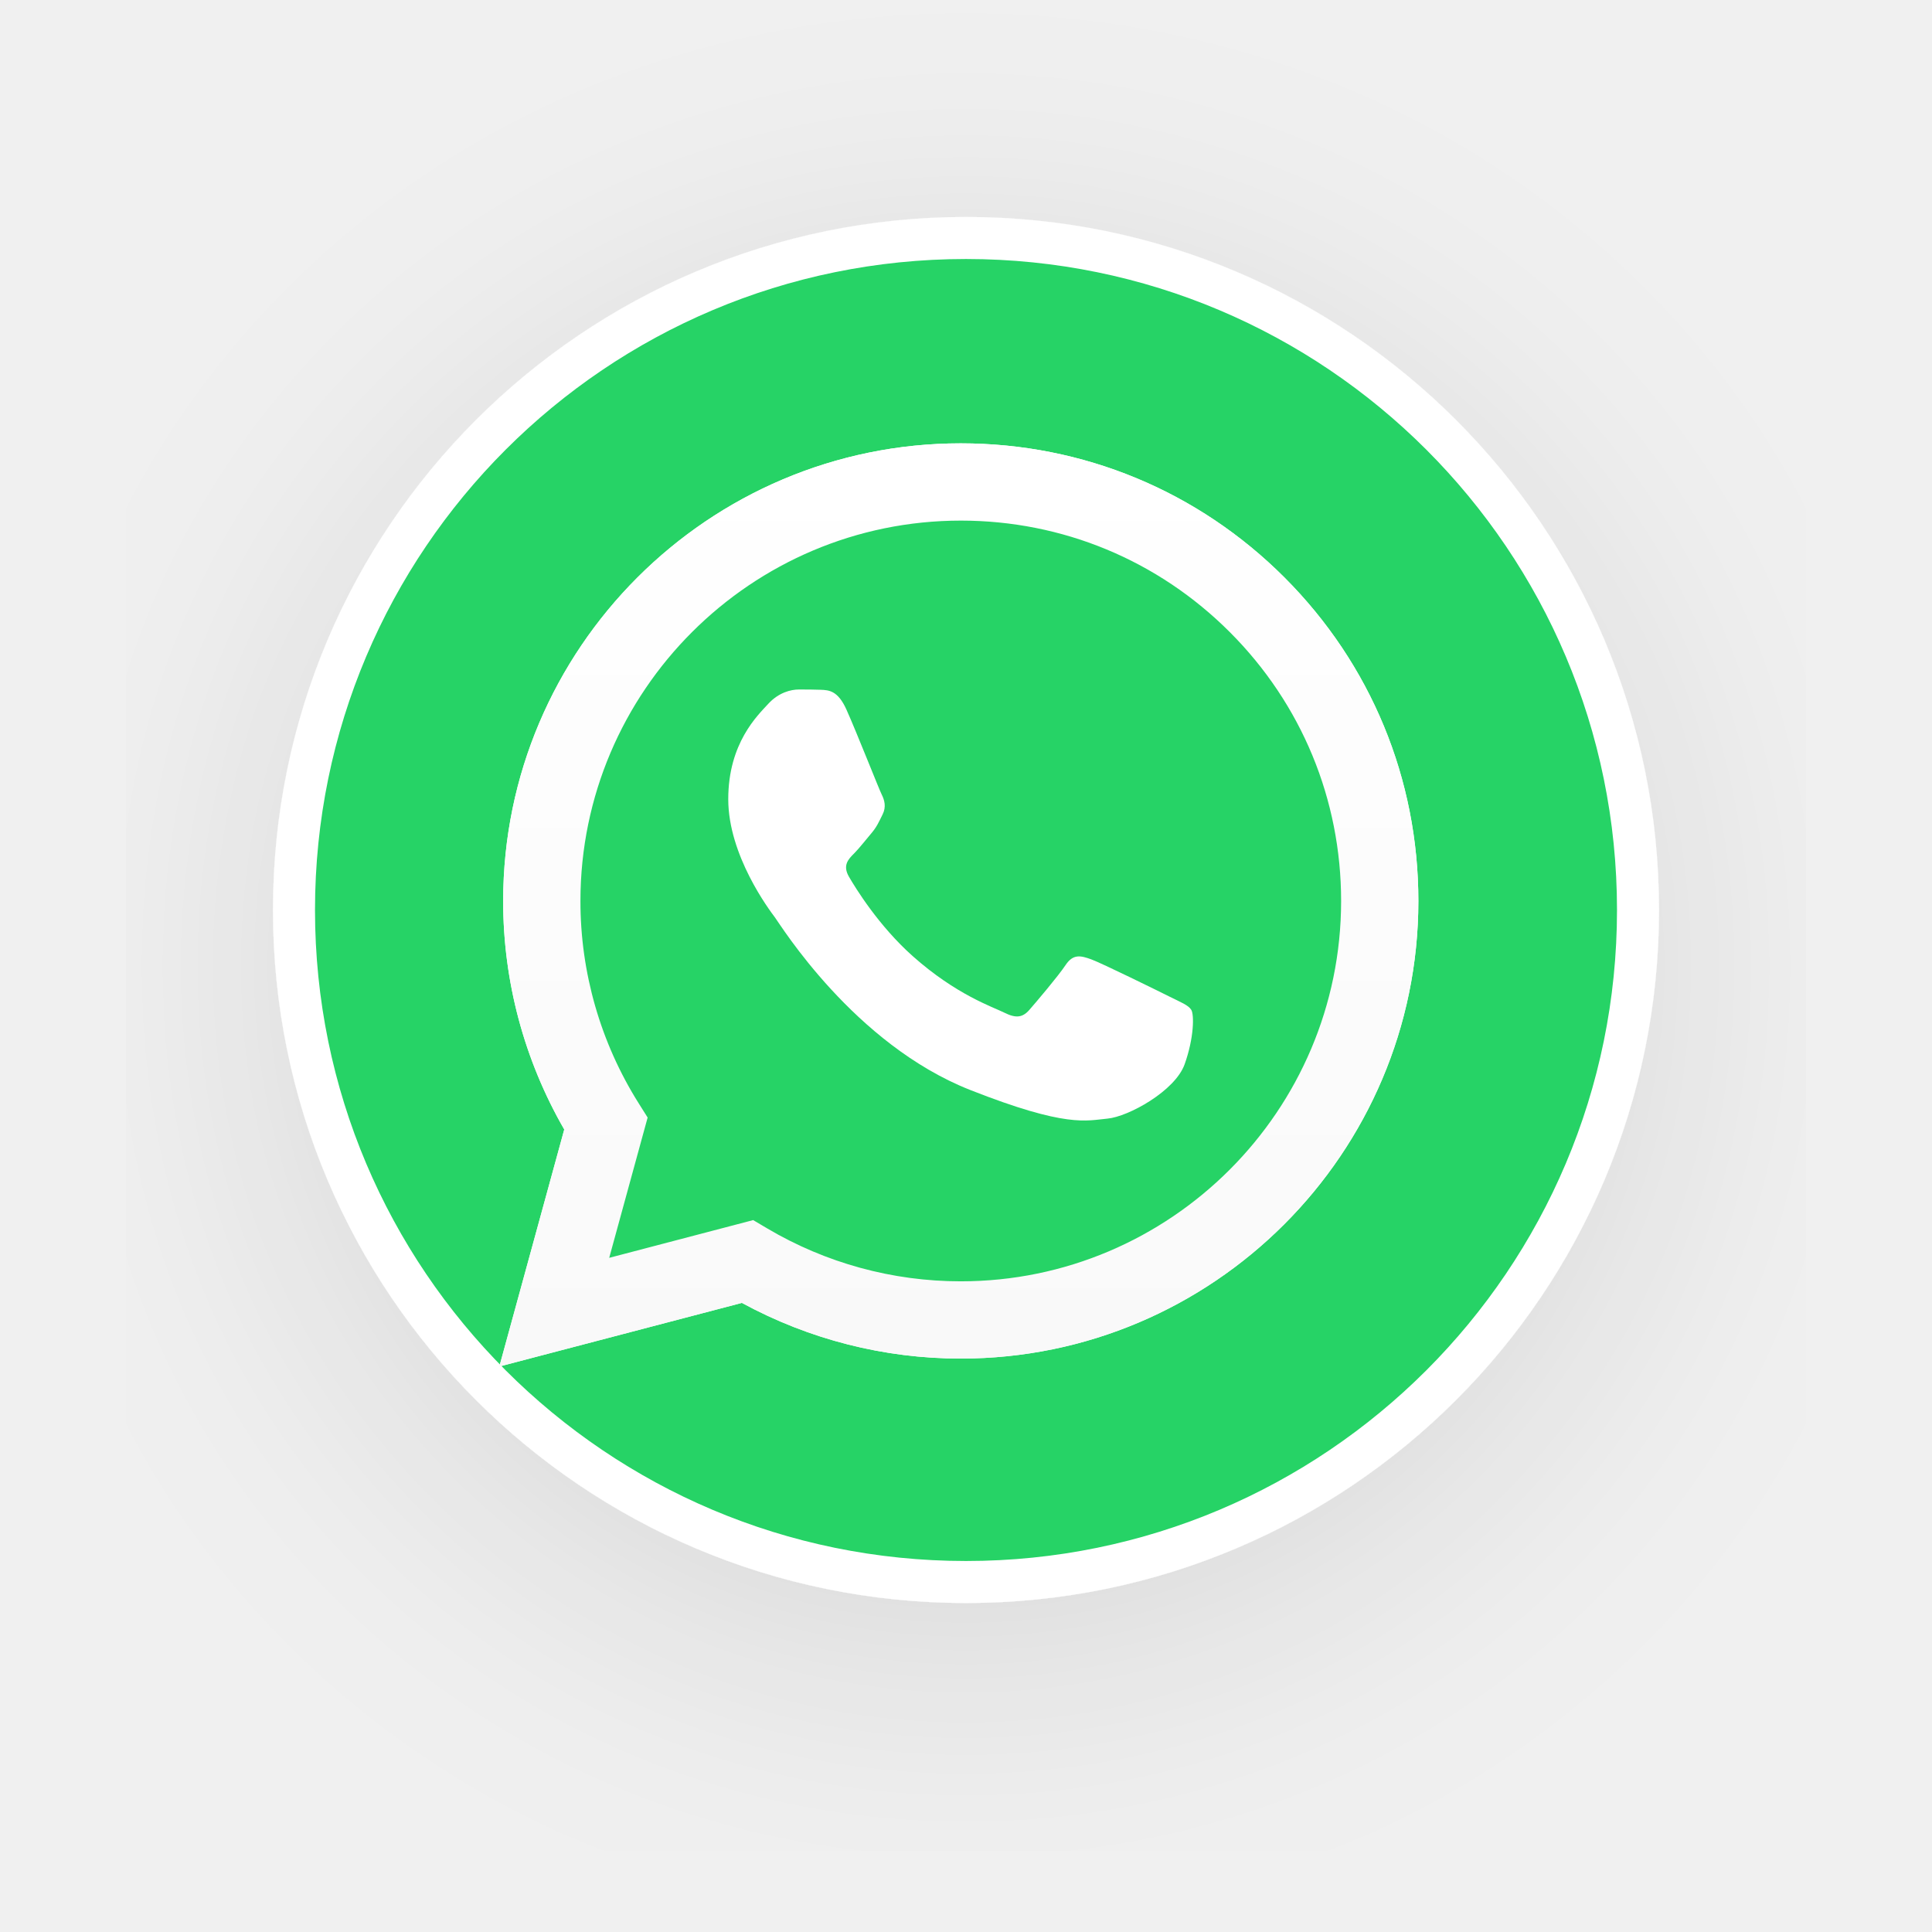
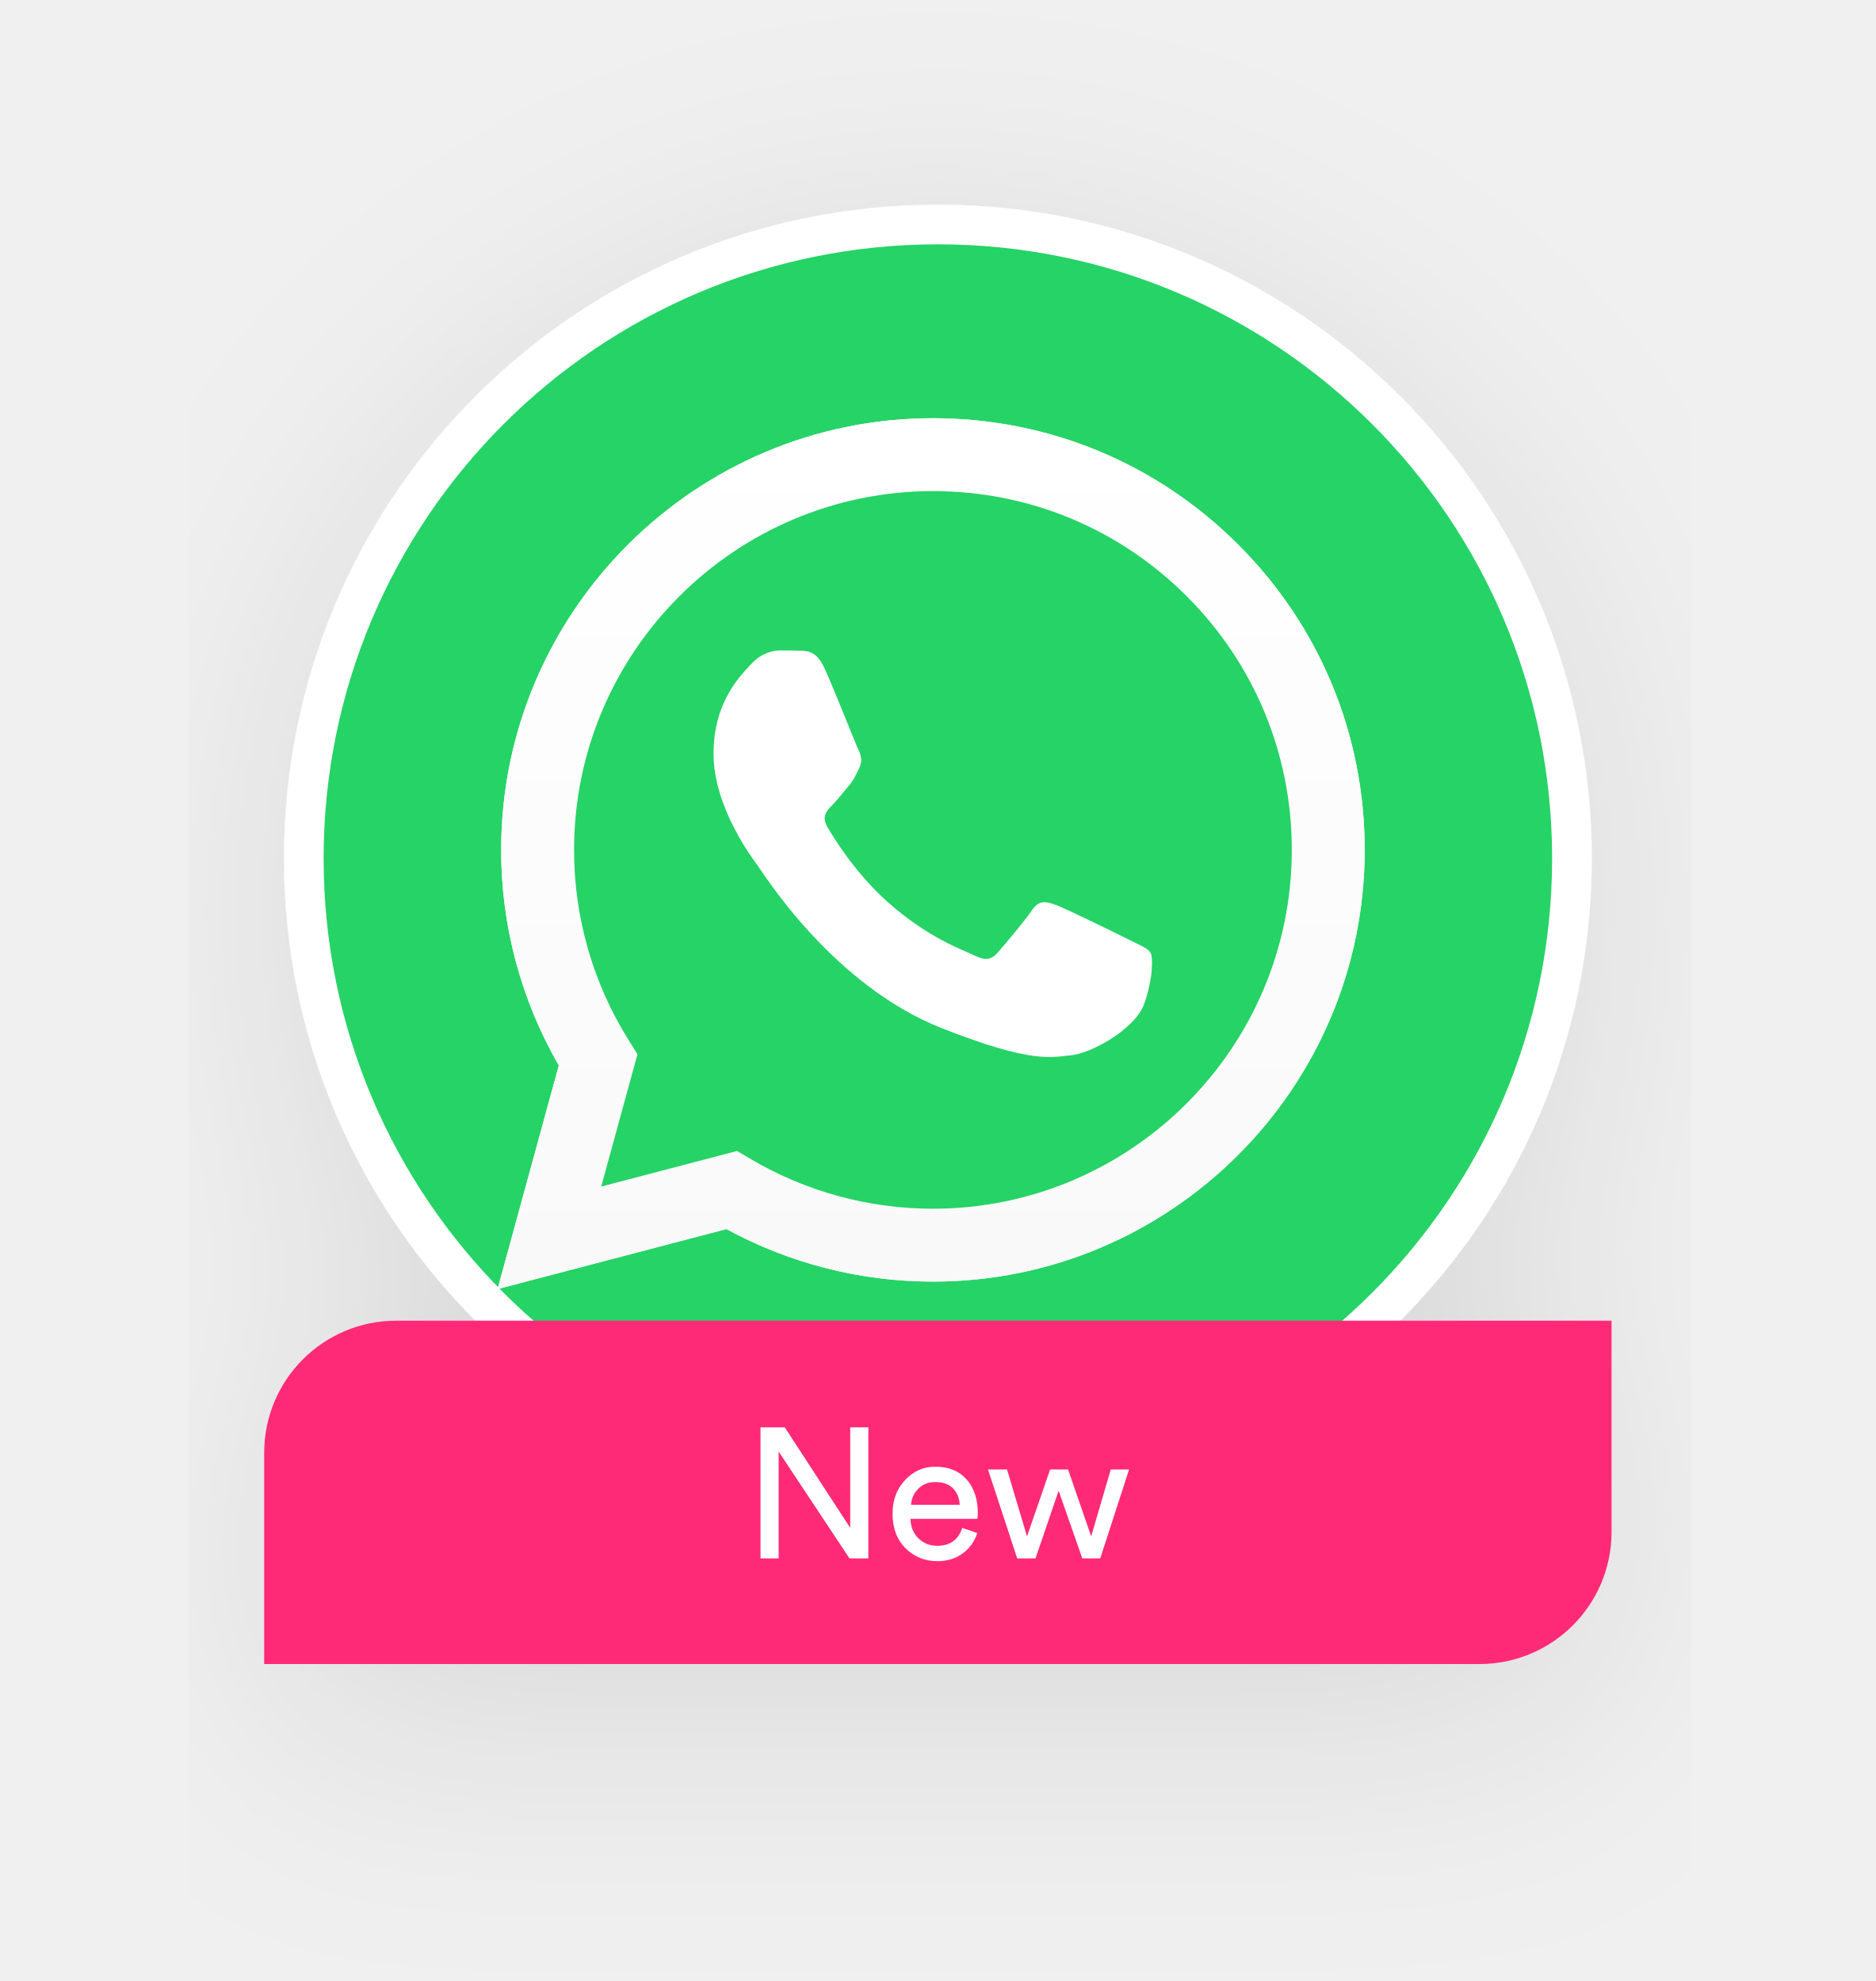
- <svg xmlns="http://www.w3.org/2000/svg" width="138" height="138" viewBox="0 0 138 138">
+ <svg xmlns="http://www.w3.org/2000/svg" width="142" height="150" viewBox="0 0 142 150">
  <defs>
-     <filter id="a" width="125%" height="140%" x="-12.5%" y="-20%" filterUnits="objectBoundingBox">
+     <filter id="a" width="111.5%" height="186.2%" x="-5.6%" y="-44%" filterUnits="objectBoundingBox">
      <feOffset dy="4" in="SourceAlpha" result="shadowOffsetOuter1" />
      <feGaussianBlur in="shadowOffsetOuter1" result="shadowBlurOuter1" stdDeviation="10" />
      <feColorMatrix in="shadowBlurOuter1" result="shadowMatrixOuter1" values="0 0 0 0 0 0 0 0 0 0 0 0 0 0 0 0 0 0 0.1 0" />
      <feMerge>
        <feMergeNode in="shadowMatrixOuter1" />
        <feMergeNode in="SourceGraphic" />
      </feMerge>
    </filter>
    <linearGradient id="b" x1="50%" x2="50%" y1="100%" y2="0%">
      <stop offset="0%" stop-color="#F9F9F9" />
      <stop offset="100%" stop-color="#FFF" />
    </linearGradient>
  </defs>
-   <g fill="none" fill-rule="evenodd" filter="url(#a)" transform="translate(21 17)">
-     <circle cx="48" cy="48" r="48" fill="#25D366" fill-rule="nonzero" stroke="#FFF" stroke-width="3" />
-     <path fill="#FFF" fill-rule="nonzero" d="M14.667 80.607l4.637-16.931A32.613 32.613 0 0 1 14.94 47.34c.007-18.016 14.67-32.673 32.686-32.673 8.743.004 16.95 3.406 23.121 9.582 6.17 6.176 9.568 14.386 9.565 23.117-.008 18.016-14.672 32.675-32.686 32.675-.001 0 .001 0 0 0h-.014a32.664 32.664 0 0 1-15.62-3.977l-17.326 4.543zm18.13-10.459l.992.589a27.135 27.135 0 0 0 13.828 3.786h.01c14.974 0 27.16-12.184 27.167-27.159.002-7.257-2.82-14.08-7.95-19.214-5.13-5.133-11.95-7.961-19.206-7.964-14.986 0-27.172 12.182-27.178 27.156a27.086 27.086 0 0 0 4.153 14.453l.647 1.028-2.745 10.021 10.282-2.696z" />
-     <path fill="#25D366" d="M15.803 79.466L20.28 63.12a31.485 31.485 0 0 1-4.212-15.77c.007-17.392 14.162-31.542 31.554-31.542 8.44.004 16.363 3.29 22.32 9.251 5.958 5.963 9.237 13.888 9.234 22.316-.008 17.393-14.163 31.544-31.553 31.544-.001 0 0 0 0 0h-.014A31.547 31.547 0 0 1 32.53 75.08l-16.728 4.386z" />
-     <path fill="url(#b)" fill-rule="nonzero" d="M0 65.94L4.637 49.01A32.613 32.613 0 0 1 .274 32.673C.282 14.657 14.944 0 32.96 0c8.744.004 16.95 3.407 23.122 9.583 6.17 6.176 9.567 14.385 9.564 23.117-.007 18.015-14.672 32.675-32.686 32.675 0 0 .001 0 0 0h-.014a32.664 32.664 0 0 1-15.619-3.978L0 65.941zm18.13-10.458l.993.588a27.135 27.135 0 0 0 13.827 3.786h.01c14.974 0 27.161-12.184 27.167-27.158.002-7.257-2.82-14.081-7.95-19.214-5.13-5.133-11.95-7.962-19.206-7.965-14.985 0-27.172 12.182-27.178 27.156A27.086 27.086 0 0 0 9.947 47.13l.646 1.027-2.745 10.021 10.282-2.695z" transform="translate(14.667 14.667)" />
-     <path fill="#FFF" d="M39.458 33.68c-.612-1.36-1.256-1.387-1.838-1.41-.476-.02-1.02-.02-1.565-.02-.544 0-1.43.205-2.178 1.022-.749.818-2.859 2.793-2.859 6.811 0 4.019 2.927 7.902 3.335 8.447.408.545 5.65 9.054 13.951 12.327 6.9 2.72 8.303 2.18 9.8 2.044 1.498-.137 4.833-1.976 5.513-3.883.68-1.906.68-3.541.477-3.882-.205-.34-.75-.545-1.566-.953-.817-.409-4.832-2.385-5.58-2.657-.75-.272-1.294-.408-1.838.41-.545.816-2.11 2.655-2.586 3.2-.476.545-.952.613-1.77.205-.816-.41-3.447-1.271-6.567-4.053-2.428-2.165-4.067-4.838-4.543-5.656-.477-.817-.051-1.26.358-1.666.367-.366.817-.954 1.225-1.43.408-.478.544-.818.816-1.362.272-.546.136-1.023-.068-1.431-.204-.409-1.79-4.447-2.517-6.062z" />
+   <g fill="none" fill-rule="evenodd" filter="url(#a)" transform="translate(20 17)">
+     <g transform="translate(3)">
+       <circle cx="48" cy="48" r="48" fill="#25D366" fill-rule="nonzero" stroke="#FFF" stroke-width="3" />
+       <path fill="#FFF" fill-rule="nonzero" d="M14.667 80.607l4.637-16.931A32.613 32.613 0 0 1 14.94 47.34c.007-18.016 14.67-32.673 32.686-32.673 8.743.004 16.95 3.406 23.121 9.582 6.17 6.176 9.568 14.386 9.565 23.117-.008 18.016-14.672 32.675-32.686 32.675-.001 0 .001 0 0 0h-.014a32.664 32.664 0 0 1-15.62-3.977l-17.326 4.543zm18.13-10.459l.992.589a27.135 27.135 0 0 0 13.828 3.786h.01c14.974 0 27.16-12.184 27.167-27.159.002-7.257-2.82-14.08-7.95-19.214-5.13-5.133-11.95-7.961-19.206-7.964-14.986 0-27.172 12.182-27.178 27.156a27.086 27.086 0 0 0 4.153 14.453l.647 1.028-2.745 10.021 10.282-2.696z" />
+       <path fill="#25D366" d="M15.803 79.466L20.28 63.12a31.485 31.485 0 0 1-4.212-15.77c.007-17.392 14.162-31.542 31.554-31.542 8.44.004 16.363 3.29 22.32 9.251 5.958 5.963 9.237 13.888 9.234 22.316-.008 17.393-14.163 31.544-31.553 31.544-.001 0 0 0 0 0h-.014A31.547 31.547 0 0 1 32.53 75.08l-16.728 4.386z" />
+       <path fill="url(#b)" fill-rule="nonzero" d="M0 65.94L4.637 49.01A32.613 32.613 0 0 1 .274 32.673C.282 14.657 14.944 0 32.96 0c8.744.004 16.95 3.407 23.122 9.583 6.17 6.176 9.567 14.385 9.564 23.117-.007 18.015-14.672 32.675-32.686 32.675 0 0 .001 0 0 0h-.014a32.664 32.664 0 0 1-15.619-3.978L0 65.941zm18.13-10.458l.993.588a27.135 27.135 0 0 0 13.827 3.786h.01c14.974 0 27.161-12.184 27.167-27.158.002-7.257-2.82-14.081-7.95-19.214-5.13-5.133-11.95-7.962-19.206-7.965-14.985 0-27.172 12.182-27.178 27.156A27.086 27.086 0 0 0 9.947 47.13l.646 1.027-2.745 10.021 10.282-2.695z" transform="translate(14.667 14.667)" />
+       <path fill="#FFF" d="M39.458 33.68c-.612-1.36-1.256-1.387-1.838-1.41-.476-.02-1.02-.02-1.565-.02-.544 0-1.43.205-2.178 1.022-.749.818-2.859 2.793-2.859 6.811 0 4.019 2.927 7.902 3.335 8.447.408.545 5.65 9.054 13.951 12.327 6.9 2.72 8.303 2.18 9.8 2.044 1.498-.137 4.833-1.976 5.513-3.883.68-1.906.68-3.541.477-3.882-.205-.34-.75-.545-1.566-.953-.817-.409-4.832-2.385-5.58-2.657-.75-.272-1.294-.408-1.838.41-.545.816-2.11 2.655-2.586 3.2-.476.545-.952.613-1.77.205-.816-.41-3.447-1.271-6.567-4.053-2.428-2.165-4.067-4.838-4.543-5.656-.477-.817-.051-1.26.358-1.666.367-.366.817-.954 1.225-1.43.408-.478.544-.818.816-1.362.272-.546.136-1.023-.068-1.431-.204-.409-1.79-4.447-2.517-6.062z" />
+     </g>
+     <path fill="#FF2A77" d="M10 83h92v16c0 5.523-4.477 10-10 10H0V93c0-5.523 4.477-10 10-10z" />
+     <path fill="#FFF" fill-rule="nonzero" d="M45.736 101h-1.428l-5.362-8.092V101h-1.372v-9.926h1.834l4.956 7.616v-7.616h1.372V101zm3.234-4.06h3.682c-.019-.504-.187-.917-.504-1.239-.317-.322-.765-.483-1.344-.483-.523 0-.952.17-1.288.511-.336.34-.518.744-.546 1.211zm3.878 1.75l1.134.392a2.982 2.982 0 0 1-1.092 1.533c-.532.397-1.176.595-1.932.595-.943 0-1.743-.324-2.401-.973-.658-.649-.987-1.524-.987-2.625 0-1.027.317-1.876.952-2.548.635-.672 1.39-1.008 2.268-1.008 1.017 0 1.81.32 2.38.959.57.64.854 1.496.854 2.569 0 .168-.01.308-.028.42h-5.068c.01.597.208 1.087.595 1.47s.866.574 1.435.574c.961 0 1.591-.453 1.89-1.358zm6.65-4.424h1.358l1.75 5.068 1.484-5.068h1.386L63.292 101h-1.358l-1.792-5.124-1.75 5.124h-1.386l-2.212-6.734h1.442l1.512 5.068 1.75-5.068z" />
  </g>
</svg>
